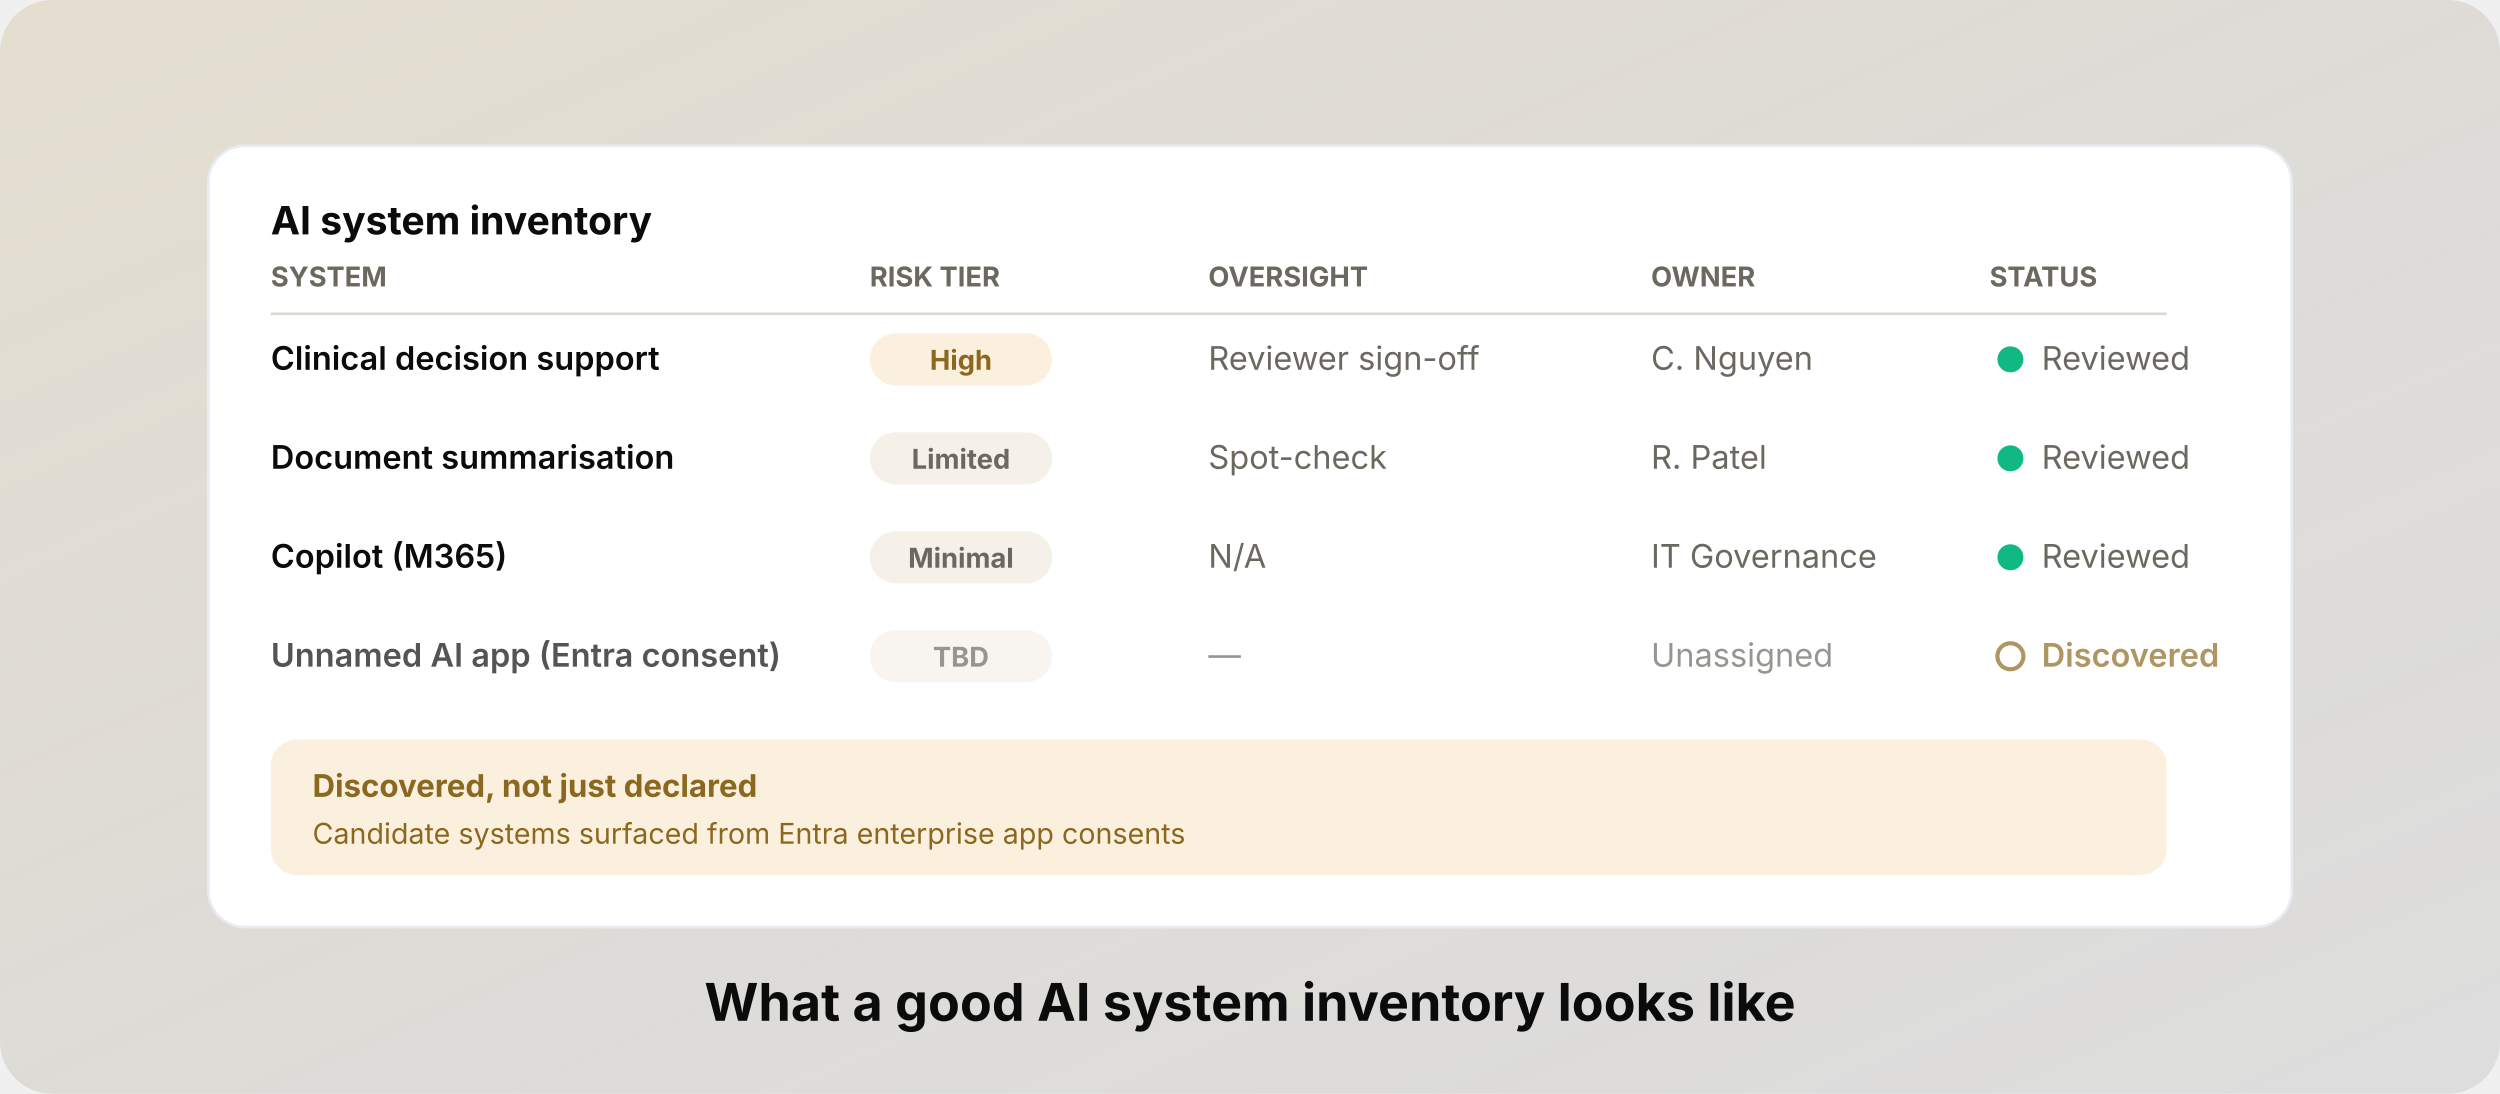
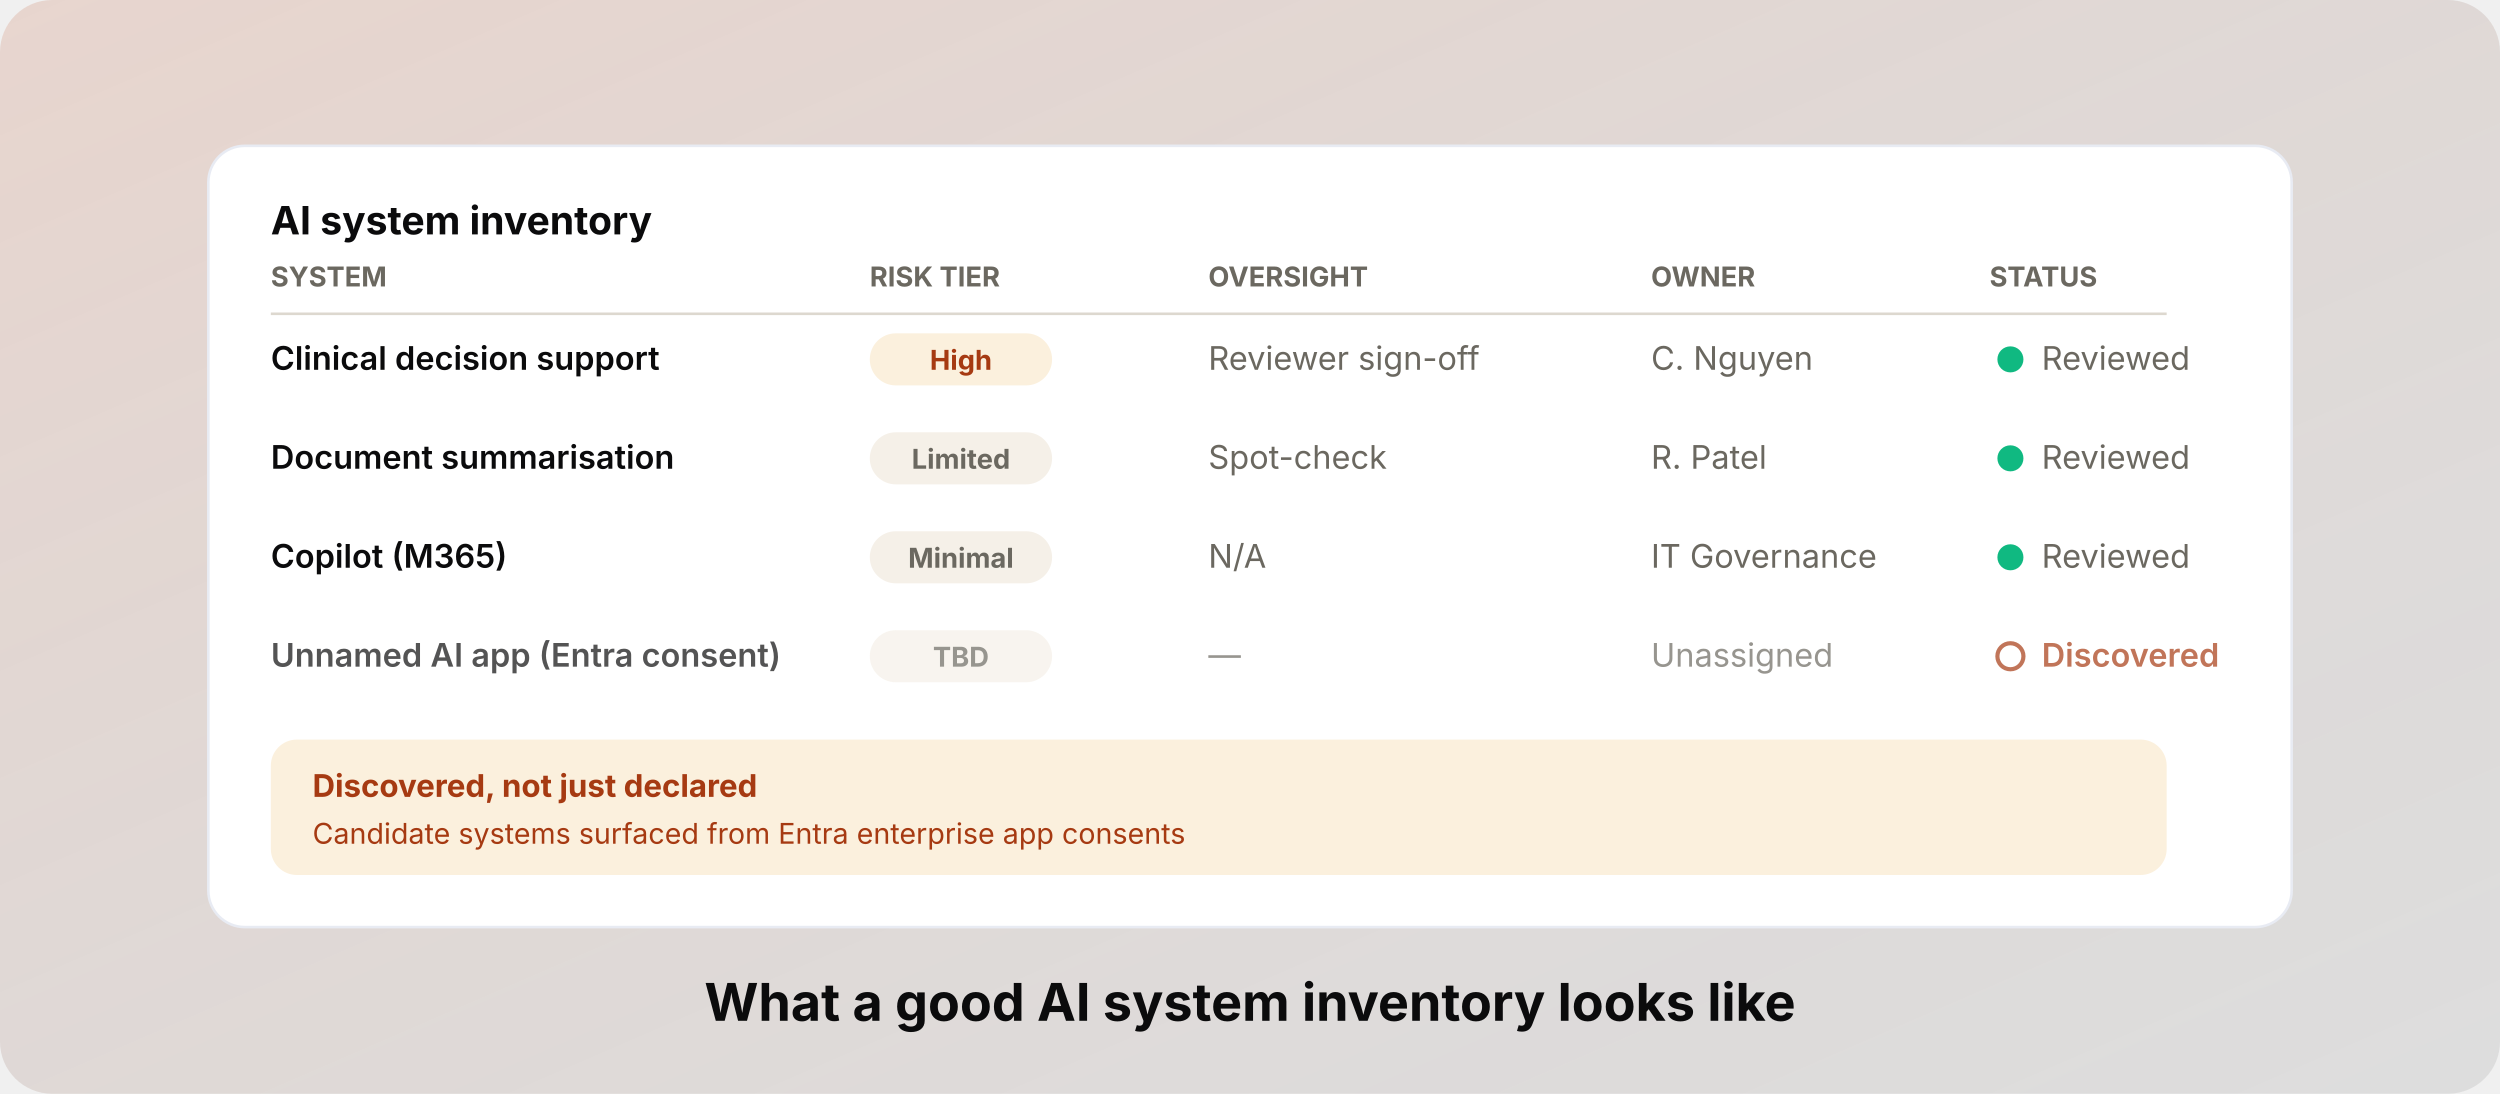
<svg xmlns="http://www.w3.org/2000/svg" viewBox="0 0 960 420">
  <defs>
    <linearGradient id="gai" x1="0" y1="0" x2="1" y2="1">
-       <stop offset="0" stop-color="#A9812E" stop-opacity=".16" />
+       <stop offset="0" stop-color="#BE4A1E" stop-opacity=".16" />
      <stop offset="1" stop-color="#0B0B0C" stop-opacity=".08" />
    </linearGradient>
  </defs>
  <rect width="960" height="420" rx="20" fill="url(#gai)" />
  <g transform="translate(80,56)" font-family="Inter, system-ui" font-size="12.5">
    <rect width="800" height="300" rx="14" fill="#fff" stroke="#e8ebf3" />
    <text x="24" y="34" font-weight="700" fill="#0B0B0C" font-size="15">AI system inventory</text>
    <g transform="translate(24,54)" fill="#6B6860" font-size="10.5" font-weight="700">
      <text x="0" y="0">SYSTEM</text>
      <text x="230" y="0">RISK TIER</text>
      <text x="360" y="0">OVERSIGHT</text>
      <text x="530" y="0">OWNER</text>
      <text x="660" y="0">STATUS</text>
    </g>
    <rect x="24" y="64" width="728" height="1" fill="#DDD8CF" />
    <g transform="translate(24,86)">
      <text y="0" fill="#0B0B0C" font-weight="600">Clinical decision support</text>
      <rect x="230" y="-14" width="70" height="20" rx="10" fill="#FBF0DD" />
-       <text x="265" y="0" fill="#8B6820" font-weight="700" font-size="10.5" text-anchor="middle">High</text>
+       <text x="265" y="0" fill="#A63A12" font-weight="700" font-size="10.5" text-anchor="middle">High</text>
      <text x="360" y="0" fill="#6B6860">Reviewer sign-off</text>
      <text x="530" y="0" fill="#6B6860">C. Nguyen</text>
      <circle cx="668" cy="-4" r="5" fill="#10B981" />
      <text x="680" y="0" fill="#6B6860">Reviewed</text>
    </g>
    <g transform="translate(24,124)">
      <text y="0" fill="#0B0B0C" font-weight="600">Document summarisation</text>
      <rect x="230" y="-14" width="70" height="20" rx="10" fill="#F5F0E8" />
      <text x="265" y="0" fill="#6B6860" font-weight="700" font-size="10.5" text-anchor="middle">Limited</text>
      <text x="360" y="0" fill="#6B6860">Spot-check</text>
      <text x="530" y="0" fill="#6B6860">R. Patel</text>
      <circle cx="668" cy="-4" r="5" fill="#10B981" />
      <text x="680" y="0" fill="#6B6860">Reviewed</text>
    </g>
    <g transform="translate(24,162)">
      <text y="0" fill="#0B0B0C" font-weight="600">Copilot (M365)</text>
      <rect x="230" y="-14" width="70" height="20" rx="10" fill="#F5F0E8" />
      <text x="265" y="0" fill="#6B6860" font-weight="700" font-size="10.5" text-anchor="middle">Minimal</text>
      <text x="360" y="0" fill="#6B6860">N/A</text>
      <text x="530" y="0" fill="#6B6860">IT Governance</text>
      <circle cx="668" cy="-4" r="5" fill="#10B981" />
      <text x="680" y="0" fill="#6B6860">Reviewed</text>
    </g>
    <g transform="translate(24,200)" opacity="0.7">
      <text y="0" fill="#0B0B0C" font-weight="600">Unnamed AI app (Entra consent)</text>
      <rect x="230" y="-14" width="70" height="20" rx="10" fill="#F5F0E8" />
      <text x="265" y="0" fill="#6B6860" font-weight="700" font-size="10.5" text-anchor="middle">TBD</text>
      <text x="360" y="0" fill="#6B6860">—</text>
      <text x="530" y="0" fill="#6B6860">Unassigned</text>
-       <circle cx="668" cy="-4" r="5" fill="none" stroke="#8B6820" stroke-width="1.6" />
-       <text x="680" y="0" fill="#8B6820" font-weight="600">Discovered</text>
+       <circle cx="668" cy="-4" r="5" fill="none" stroke="#A63A12" stroke-width="1.6" />
+       <text x="680" y="0" fill="#A63A12" font-weight="600">Discovered</text>
    </g>
    <rect x="24" y="228" width="728" height="52" rx="10" fill="#FBF0DD" />
-     <text x="40" y="250" fill="#8B6820" font-weight="700" font-size="12">Discovered, not just declared</text>
-     <text x="40" y="268" fill="#8B6820" font-size="11">Candidate systems surfaced from Entra enterprise app consents</text>
+     <text x="40" y="250" fill="#A63A12" font-weight="700" font-size="12">Discovered, not just declared</text>
+     <text x="40" y="268" fill="#A63A12" font-size="11">Candidate systems surfaced from Entra enterprise app consents</text>
  </g>
  <text x="50%" y="392" font-family="Inter, system-ui" font-size="20" text-anchor="middle" fill="#0B0B0C" font-weight="700">
    What a good AI system inventory looks like
  </text>
</svg>
